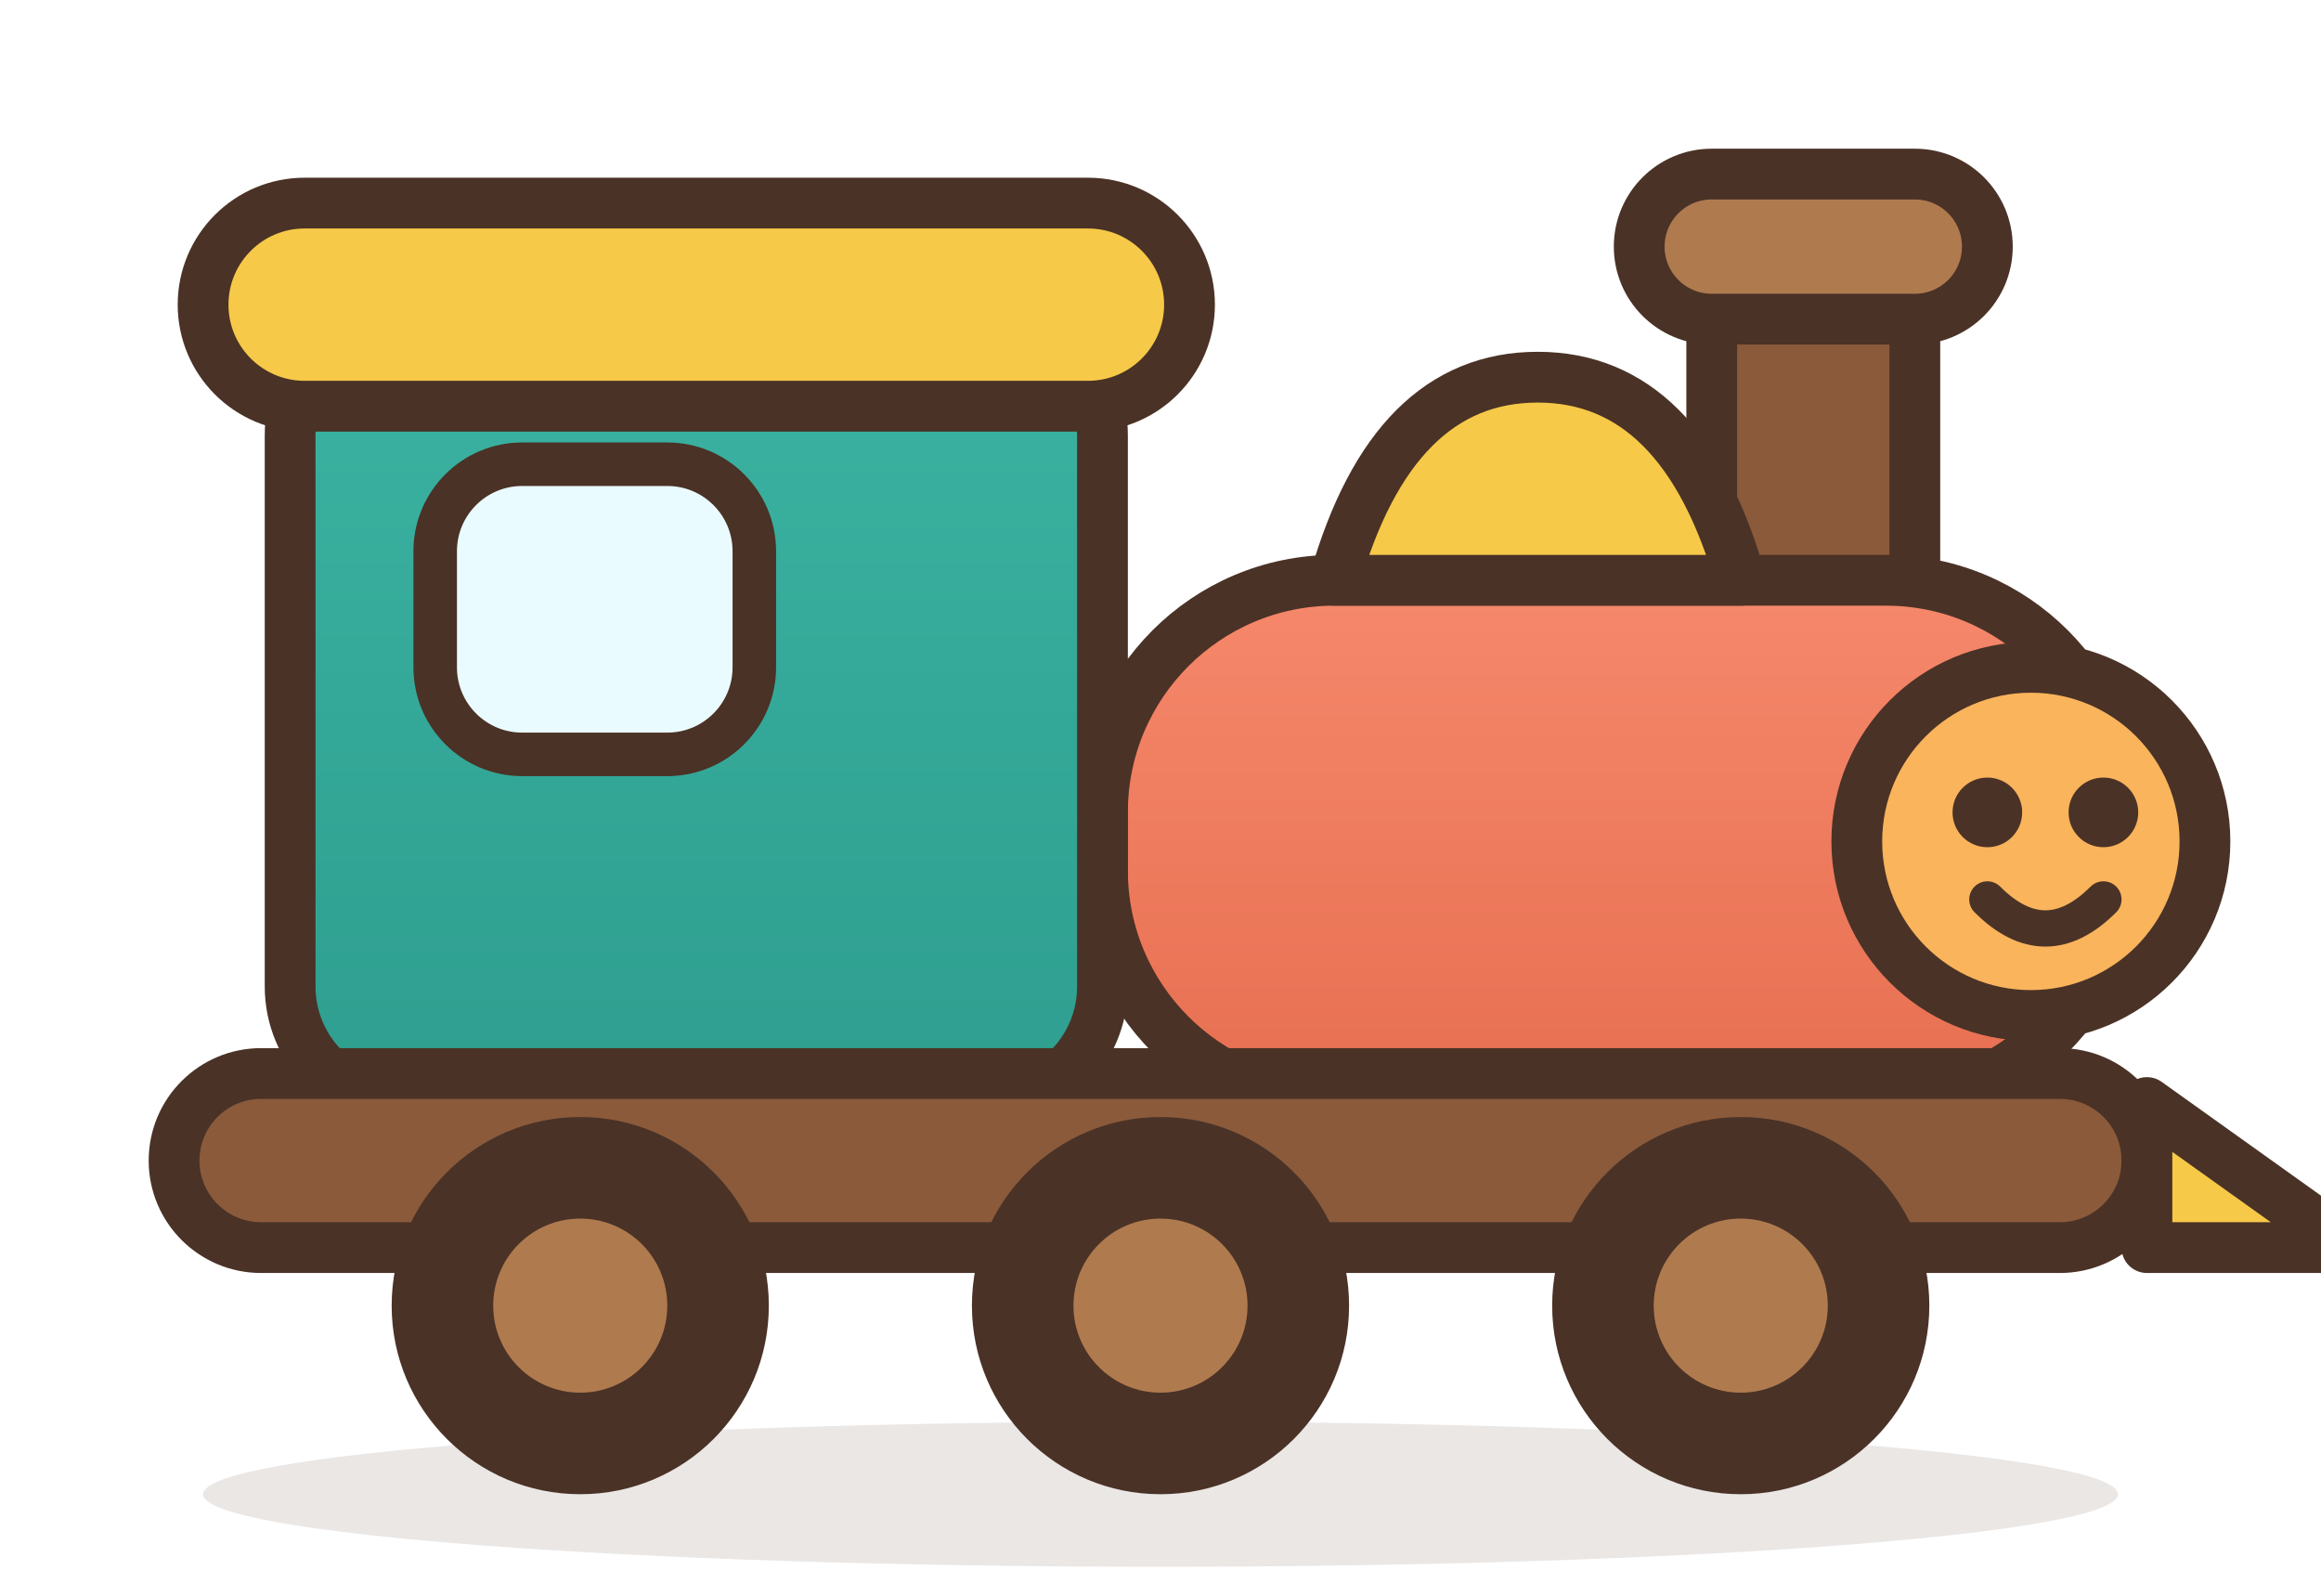
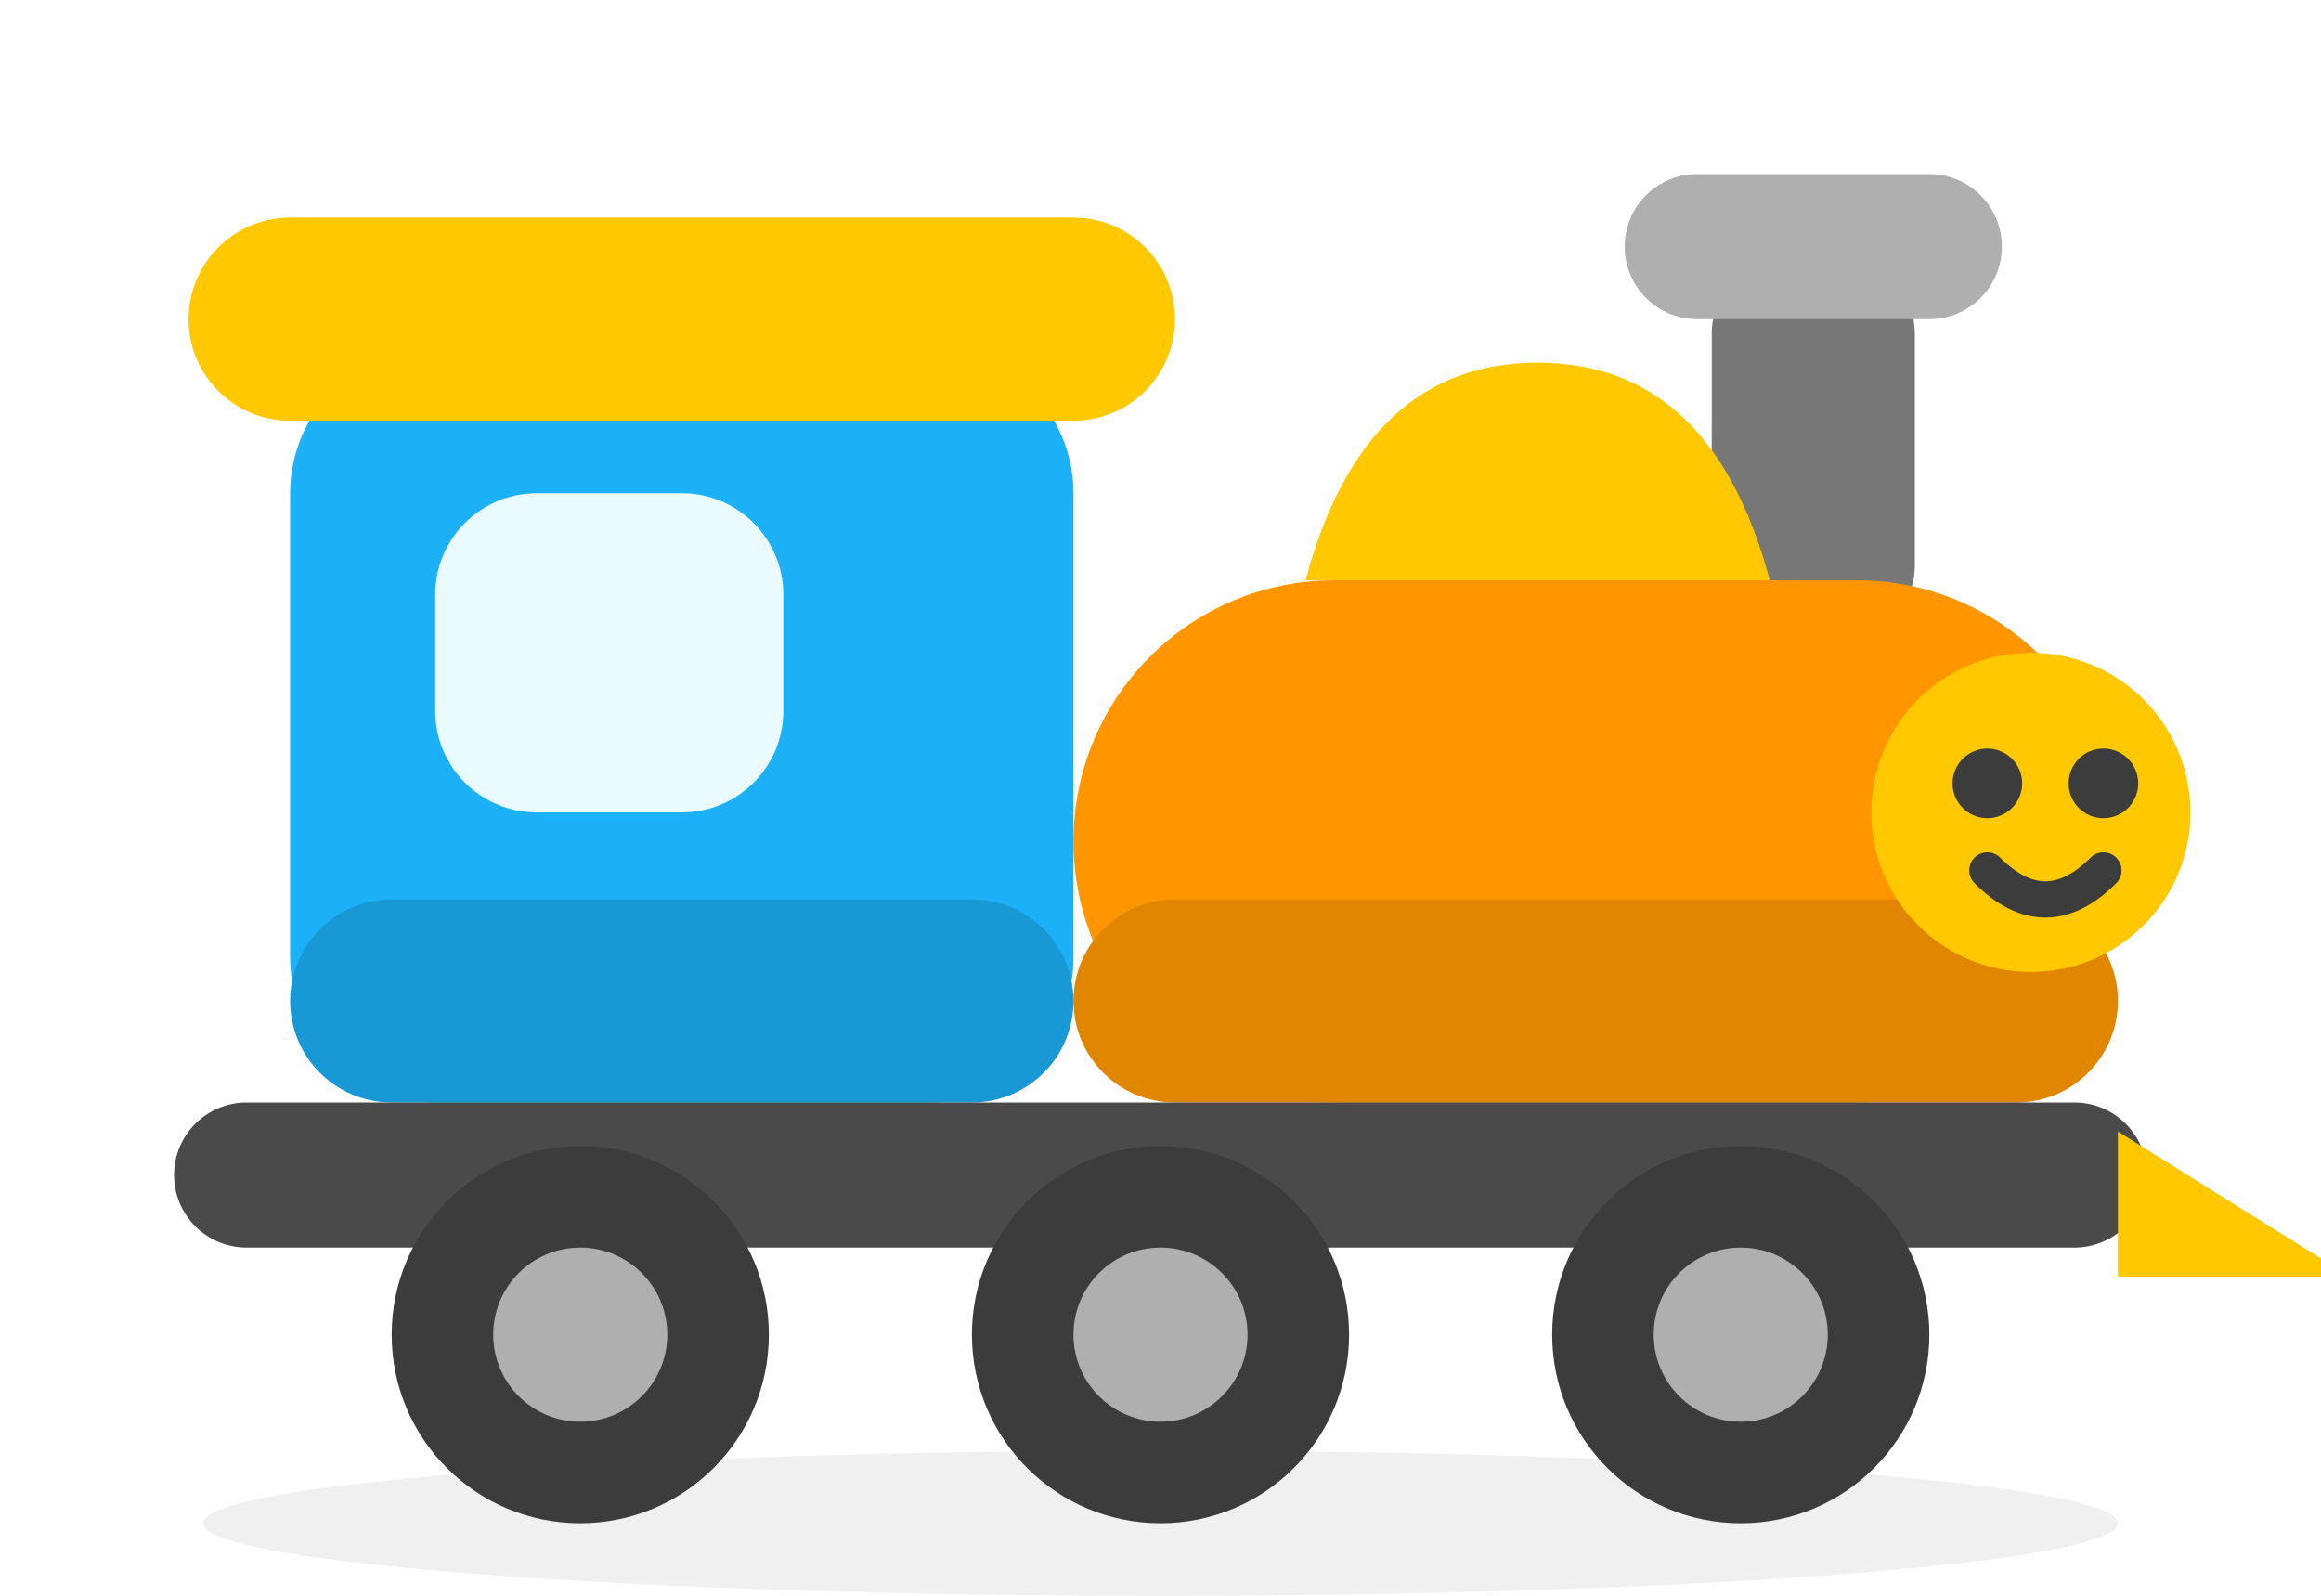
<svg xmlns="http://www.w3.org/2000/svg" viewBox="0 0 160 110">
-   <defs>
-     <linearGradient id="trainBody" x1="0" y1="0" x2="0" y2="1">
-       <stop offset="0" stop-color="#f6886b" />
-       <stop offset="1" stop-color="#e76f51" />
-     </linearGradient>
-     <linearGradient id="trainCab" x1="0" y1="0" x2="0" y2="1">
-       <stop offset="0" stop-color="#3bb3a2" />
-       <stop offset="1" stop-color="#2e9e8f" />
-     </linearGradient>
-   </defs>
-   <ellipse cx="80" cy="103" rx="66" ry="5" fill="#4a3226" opacity="0.12" />
-   <rect x="118" y="18" width="14" height="26" rx="4" fill="#8a5a3b" stroke="#4a3226" stroke-width="3.5" />
-   <rect x="113" y="12" width="24" height="10" rx="5" fill="#b07a4f" stroke="#4a3226" stroke-width="3.5" />
-   <rect x="76" y="40" width="70" height="36" rx="16" fill="url(#trainBody)" stroke="#4a3226" stroke-width="3.5" />
-   <circle cx="140" cy="58" r="12" fill="#f9b45c" stroke="#4a3226" stroke-width="3.5" />
-   <circle cx="137" cy="56" r="2.4" fill="#4a3226" />
-   <circle cx="145" cy="56" r="2.4" fill="#4a3226" />
-   <path d="M137 62 q4 4 8 0" fill="none" stroke="#4a3226" stroke-width="2.5" stroke-linecap="round" />
-   <path d="M92 40 q4 -14 14 -14 q10 0 14 14 z" fill="#f7c948" stroke="#4a3226" stroke-width="3.5" stroke-linejoin="round" />
-   <rect x="20" y="22" width="56" height="54" rx="8" fill="url(#trainCab)" stroke="#4a3226" stroke-width="3.5" />
-   <rect x="30" y="32" width="22" height="20" rx="6" fill="#eafbff" stroke="#4a3226" stroke-width="3" />
-   <rect x="14" y="14" width="68" height="14" rx="7" fill="#f7c948" stroke="#4a3226" stroke-width="3.5" />
-   <rect x="12" y="74" width="136" height="12" rx="6" fill="#8a5a3b" stroke="#4a3226" stroke-width="3.5" />
-   <path d="M148 76 l14 10 h-14 z" fill="#f7c948" stroke="#4a3226" stroke-width="3.5" stroke-linejoin="round" />
-   <circle cx="40" cy="90" r="13" fill="#4a3226" />
-   <circle cx="40" cy="90" r="6" fill="#b07a4f" />
-   <circle cx="80" cy="90" r="13" fill="#4a3226" />
-   <circle cx="80" cy="90" r="6" fill="#b07a4f" />
-   <circle cx="120" cy="90" r="13" fill="#4a3226" />
-   <circle cx="120" cy="90" r="6" fill="#b07a4f" />
+   <ellipse cx="80" cy="105" rx="66" ry="5" fill="#3c3c3c" opacity="0.08" />
+   <rect x="118" y="18" width="14" height="26" rx="5" fill="#777777" />
+   <rect x="112" y="12" width="26" height="10" rx="5" fill="#afafaf" />
+   <rect x="74" y="40" width="72" height="36" rx="18" fill="#ff9600" />
+   <rect x="74" y="62" width="72" height="14" rx="7" fill="#e08600" />
+   <circle cx="140" cy="56" r="11" fill="#ffc800" />
+   <circle cx="137" cy="54" r="2.4" fill="#3c3c3c" />
+   <circle cx="145" cy="54" r="2.4" fill="#3c3c3c" />
+   <path d="M137 60 q4 4 8 0" fill="none" stroke="#3c3c3c" stroke-width="2.5" stroke-linecap="round" />
+   <path d="M90 40 q4 -15 16 -15 q12 0 16 15 z" fill="#ffc800" />
+   <rect x="20" y="24" width="54" height="52" rx="10" fill="#1cb0f6" />
+   <rect x="20" y="62" width="54" height="14" rx="7" fill="#1899d6" />
+   <rect x="30" y="34" width="24" height="22" rx="7" fill="#eafbff" />
+   <rect x="13" y="15" width="68" height="14" rx="7" fill="#ffc800" />
+   <rect x="12" y="76" width="136" height="10" rx="5" fill="#4a4a4a" />
+   <path d="M146 78 l16 10 h-16 z" fill="#ffc800" />
+   <circle cx="40" cy="92" r="13" fill="#3c3c3c" />
+   <circle cx="40" cy="92" r="6" fill="#afafaf" />
+   <circle cx="80" cy="92" r="13" fill="#3c3c3c" />
+   <circle cx="80" cy="92" r="6" fill="#afafaf" />
+   <circle cx="120" cy="92" r="13" fill="#3c3c3c" />
+   <circle cx="120" cy="92" r="6" fill="#afafaf" />
</svg>
